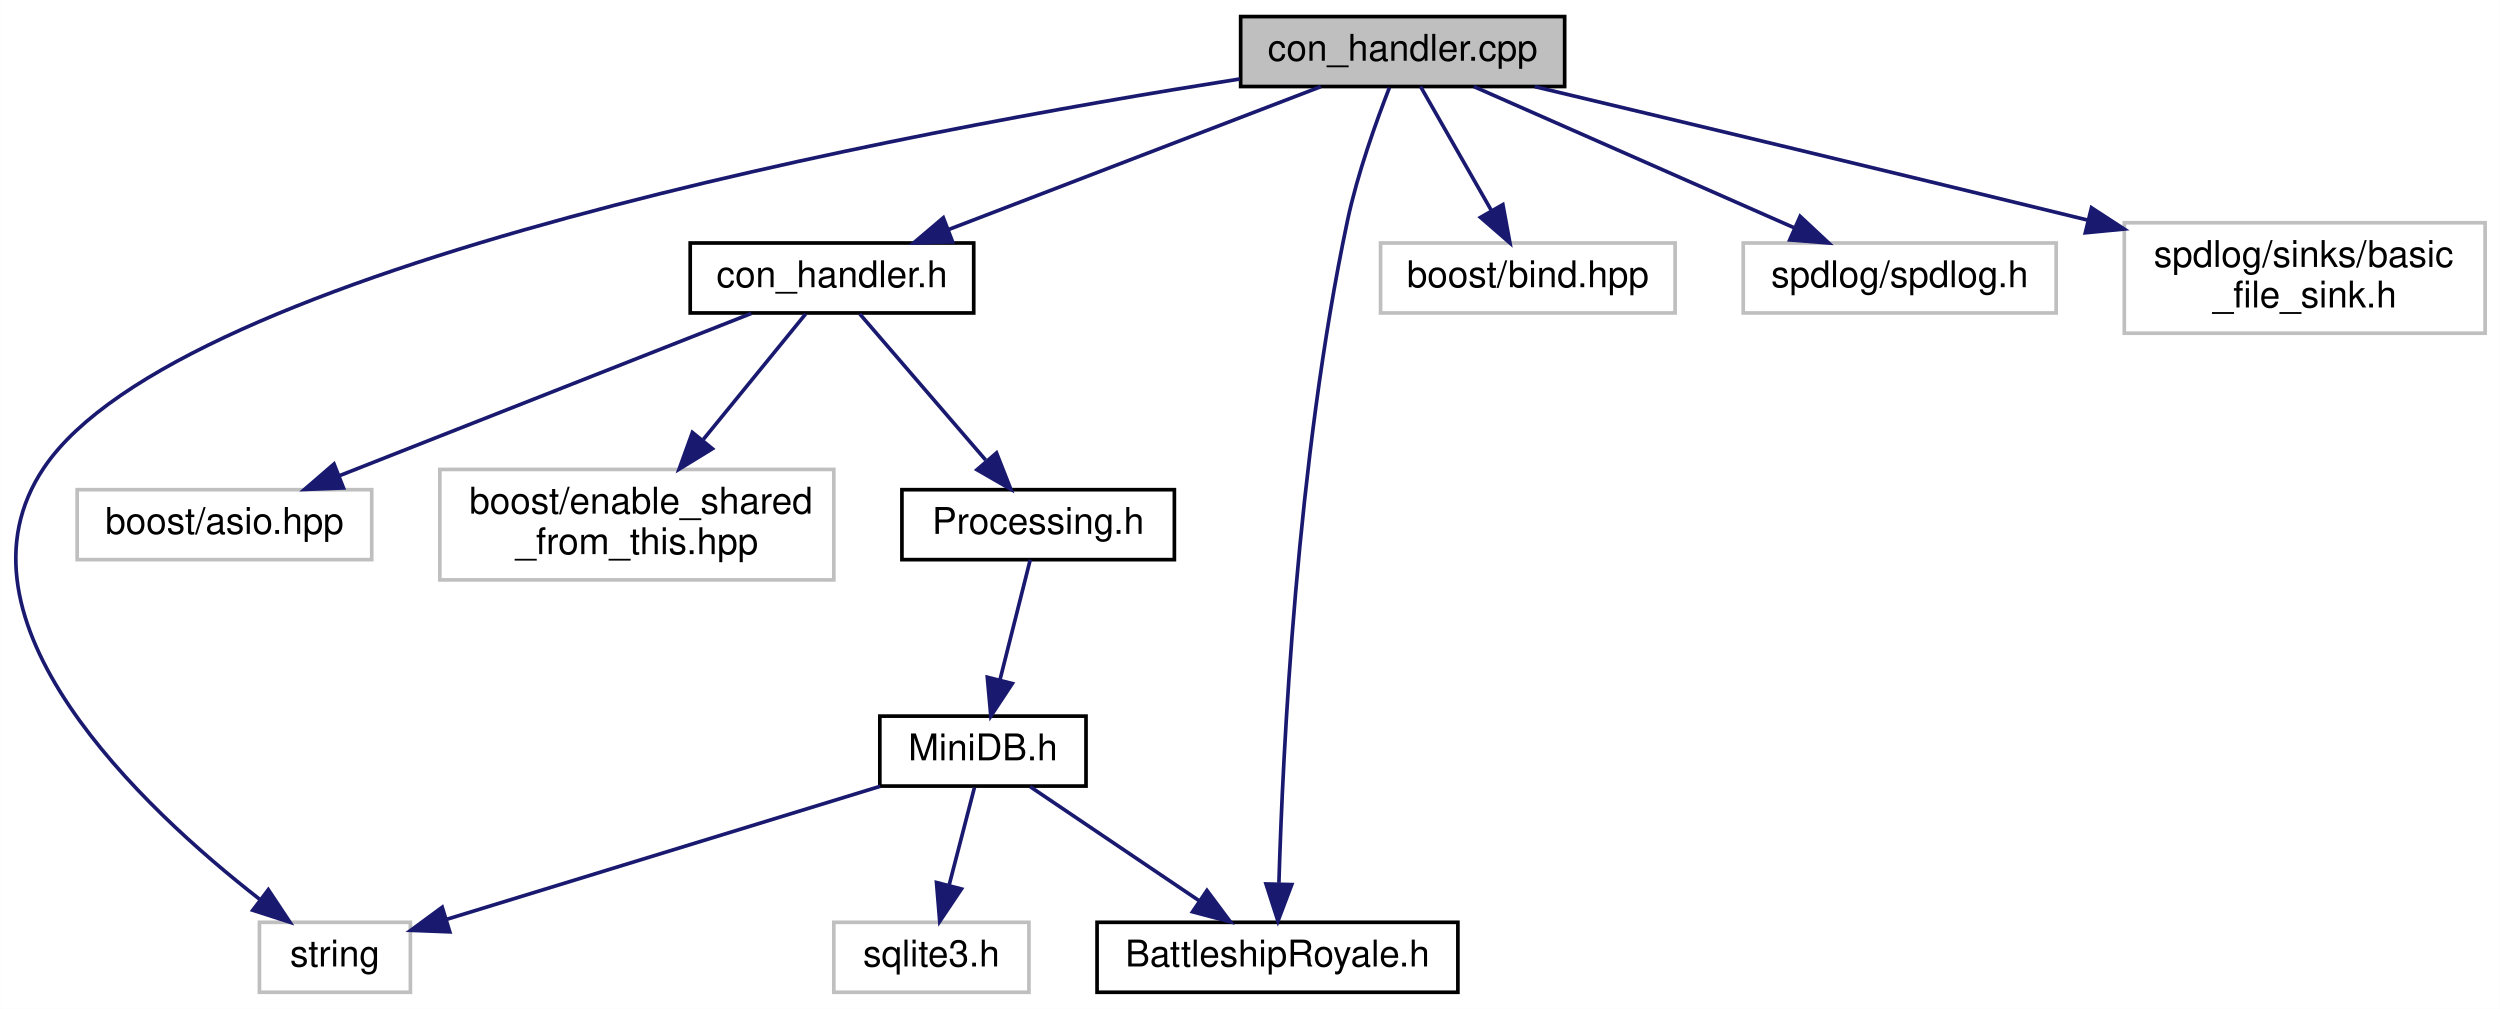
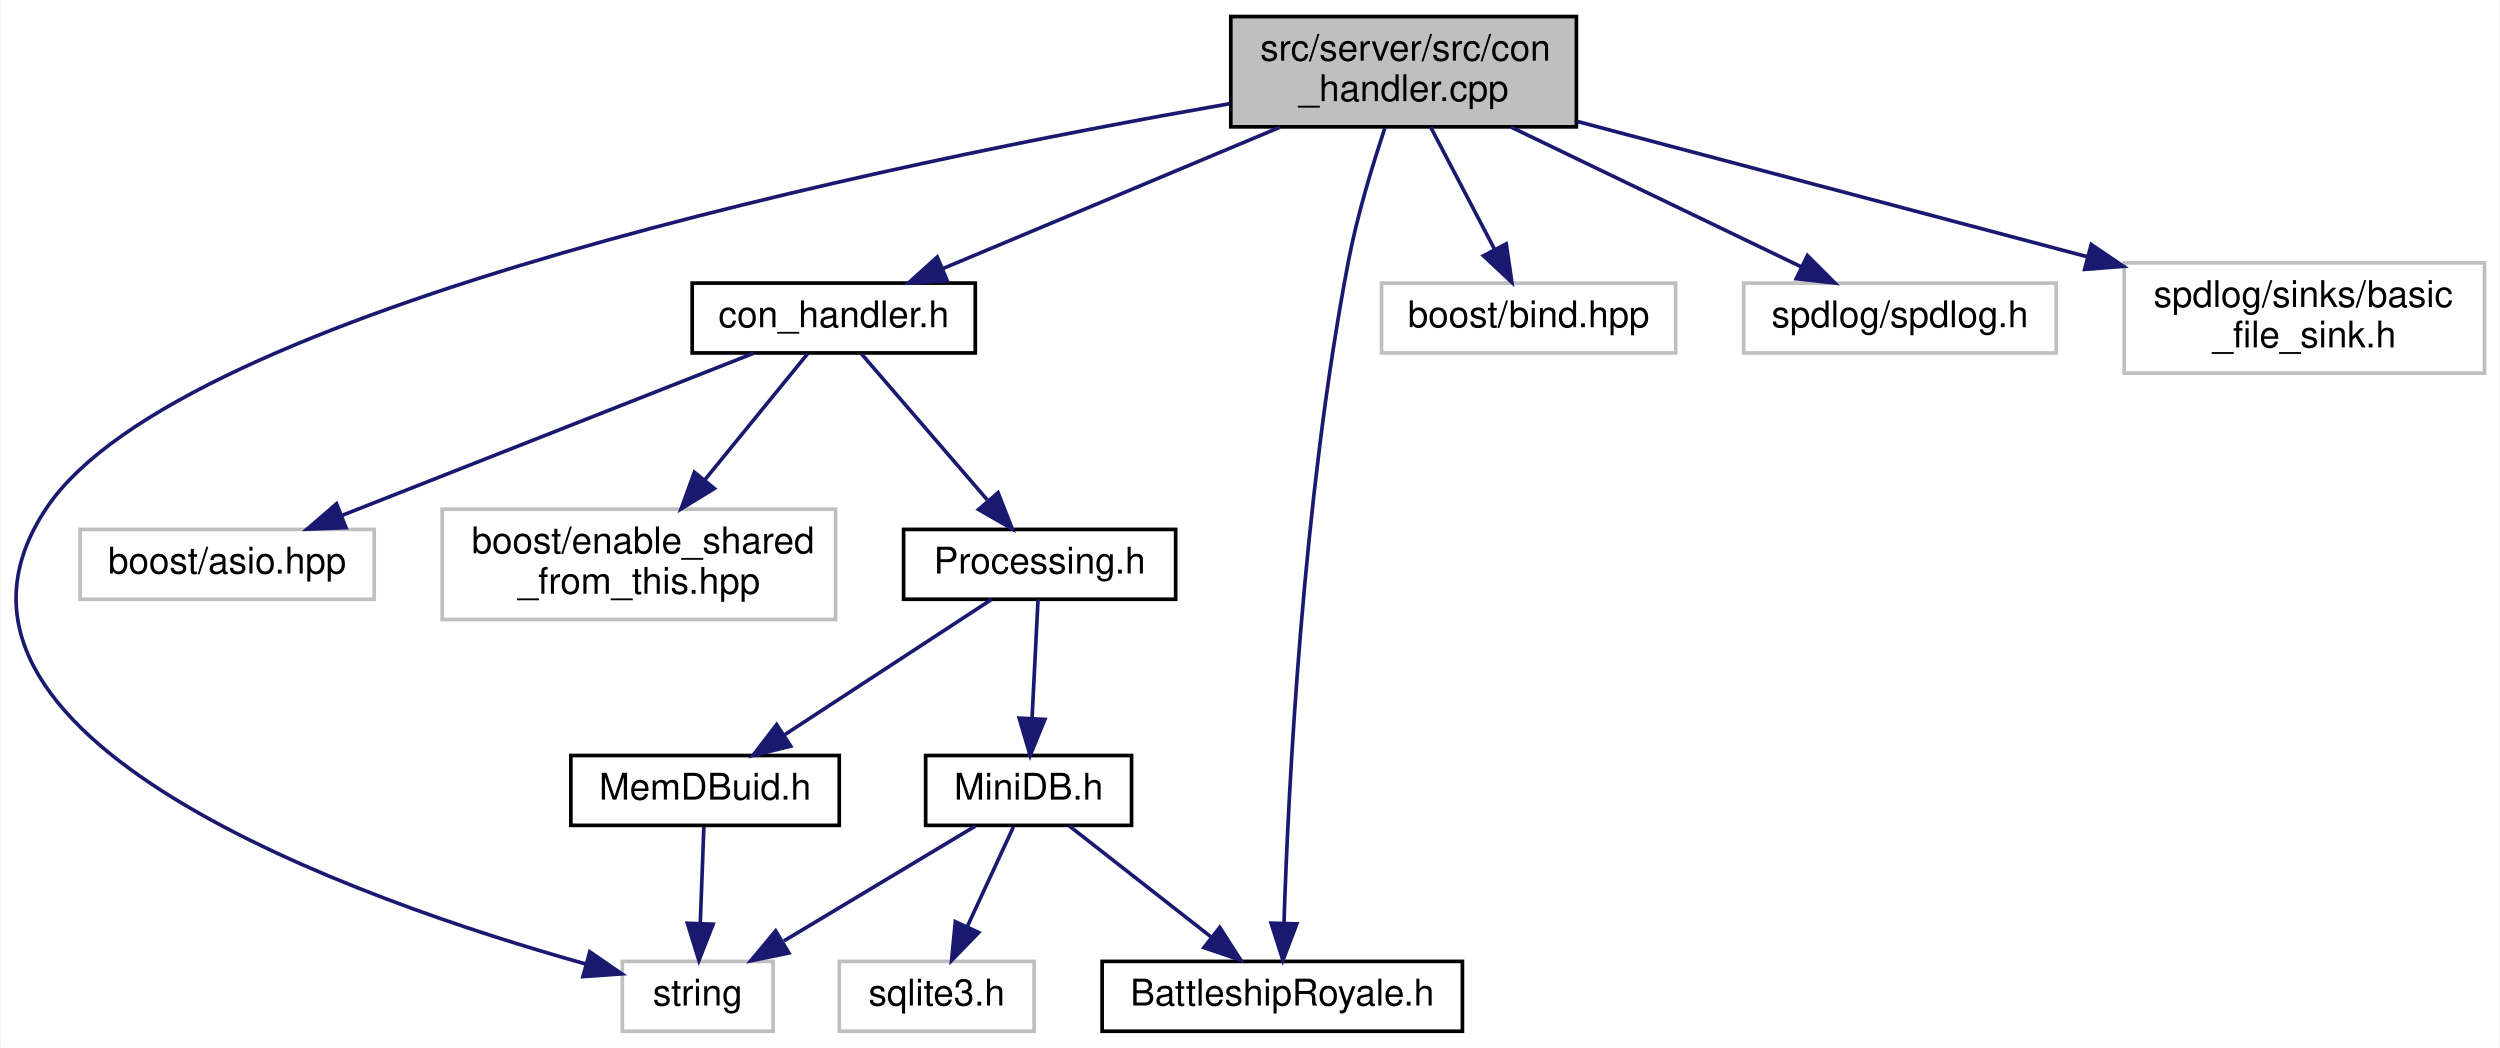
- <svg xmlns="http://www.w3.org/2000/svg" xmlns:xlink="http://www.w3.org/1999/xlink" width="679pt" height="274pt" viewBox="0.00 0.00 678.92 274.00">
-   <g id="graph0" class="graph" transform="scale(1 1) rotate(0) translate(4 270)">
-     <polygon fill="white" stroke="none" points="-4,4 -4,-270 674.921,-270 674.921,4 -4,4" />
+ <svg xmlns="http://www.w3.org/2000/svg" xmlns:xlink="http://www.w3.org/1999/xlink" width="680pt" height="285pt" viewBox="0.00 0.00 679.56 285.00">
+   <g id="graph0" class="graph" transform="scale(1 1) rotate(0) translate(4 281)">
+     <polygon fill="white" stroke="none" points="-4,4 -4,-281 675.558,-281 675.558,4 -4,4" />
    <g id="node1" class="node">
      <g id="a_node1">
        <a xlink:title="handler">
-           <polygon fill="#bfbfbf" stroke="black" points="332.921,-246.5 332.921,-265.5 420.921,-265.5 420.921,-246.5 332.921,-246.5" />
-           <text text-anchor="middle" x="376.921" y="-253.5" font-family="Helvetica,sans-Serif" font-size="10.00">con_handler.cpp</text>
+           <polygon fill="#bfbfbf" stroke="black" points="330.558,-246.5 330.558,-276.5 424.558,-276.5 424.558,-246.5 330.558,-246.5" />
+           <text text-anchor="start" x="338.558" y="-264.5" font-family="Helvetica,sans-Serif" font-size="10.00">src/server/src/con</text>
+           <text text-anchor="middle" x="377.558" y="-253.5" font-family="Helvetica,sans-Serif" font-size="10.00">_handler.cpp</text>
        </a>
      </g>
    </g>
    <g id="node2" class="node">
      <g id="a_node2">
        <a xlink:href="server_2src_2con__handler_8h.html" target="_top" xlink:title="handler">
-           <polygon fill="white" stroke="black" points="183.421,-185 183.421,-204 260.421,-204 260.421,-185 183.421,-185" />
-           <text text-anchor="middle" x="221.921" y="-192" font-family="Helvetica,sans-Serif" font-size="10.00">con_handler.h</text>
+           <polygon fill="white" stroke="black" points="184.058,-185 184.058,-204 261.058,-204 261.058,-185 184.058,-185" />
+           <text text-anchor="middle" x="222.558" y="-192" font-family="Helvetica,sans-Serif" font-size="10.00">con_handler.h</text>
        </a>
      </g>
    </g>
    <g id="edge1" class="edge">
-       <path fill="none" stroke="midnightblue" d="M354.714,-246.475C328.241,-236.313 283.808,-219.256 253.702,-207.7" />
-       <polygon fill="midnightblue" stroke="midnightblue" points="254.678,-204.325 244.088,-204.009 252.169,-210.86 254.678,-204.325" />
+       <path fill="none" stroke="midnightblue" d="M343.925,-246.396C316.608,-234.941 278.45,-218.938 252.251,-207.952" />
+       <polygon fill="midnightblue" stroke="midnightblue" points="253.419,-204.647 242.844,-204.007 250.712,-211.102 253.419,-204.647" />
    </g>
    <g id="node7" class="node">
      <g id="a_node7">
        <a xlink:title=" ">
-           <polygon fill="white" stroke="#bfbfbf" points="66.421,-0.5 66.421,-19.5 107.421,-19.5 107.421,-0.5 66.421,-0.5" />
-           <text text-anchor="middle" x="86.921" y="-7.5" font-family="Helvetica,sans-Serif" font-size="10.00">string</text>
+           <polygon fill="white" stroke="#bfbfbf" points="165.058,-0.5 165.058,-19.5 206.058,-19.5 206.058,-0.5 165.058,-0.5" />
+           <text text-anchor="middle" x="185.558" y="-7.5" font-family="Helvetica,sans-Serif" font-size="10.00">string</text>
+         </a>
+       </g>
+     </g>
+     <g id="edge11" class="edge">
+       <path fill="none" stroke="midnightblue" d="M330.234,-252.798C239.132,-236.867 45.129,-197.199 8.558,-143 -33.703,-80.37 94.03,-35.934 155.047,-18.802" />
+       <polygon fill="midnightblue" stroke="midnightblue" points="156.197,-22.116 164.921,-16.104 154.352,-15.363 156.197,-22.116" />
+     </g>
+     <g id="node9" class="node">
+       <g id="a_node9">
+         <a xlink:href="_battleship_royale_8h.html" target="_top" xlink:title="Заголовочный файл с пространством имён, которое хранит в себе константы.">
+           <polygon fill="white" stroke="black" points="295.558,-0.5 295.558,-19.5 393.558,-19.5 393.558,-0.5 295.558,-0.5" />
+           <text text-anchor="middle" x="344.558" y="-7.5" font-family="Helvetica,sans-Serif" font-size="10.00">BattleshipRoyale.h</text>
+         </a>
+       </g>
+     </g>
+     <g id="edge15" class="edge">
+       <path fill="none" stroke="midnightblue" d="M372.45,-246.104C369.108,-236.102 364.935,-222.396 362.558,-210 350.055,-144.803 346.186,-65.879 345.03,-30.182" />
+       <polygon fill="midnightblue" stroke="midnightblue" points="348.518,-29.711 344.733,-19.815 341.521,-29.911 348.518,-29.711" />
+     </g>
+     <g id="node11" class="node">
+       <g id="a_node11">
+         <a xlink:title=" ">
+           <polygon fill="white" stroke="#bfbfbf" points="371.558,-185 371.558,-204 451.558,-204 451.558,-185 371.558,-185" />
+           <text text-anchor="middle" x="411.558" y="-192" font-family="Helvetica,sans-Serif" font-size="10.00">boost/bind.hpp</text>
+         </a>
+       </g>
+     </g>
+     <g id="edge12" class="edge">
+       <path fill="none" stroke="midnightblue" d="M384.935,-246.396C390.027,-236.662 396.835,-223.646 402.292,-213.214" />
+       <polygon fill="midnightblue" stroke="midnightblue" points="405.476,-214.678 407.01,-204.195 399.274,-211.433 405.476,-214.678" />
+     </g>
+     <g id="node12" class="node">
+       <g id="a_node12">
+         <a xlink:title=" ">
+           <polygon fill="white" stroke="#bfbfbf" points="470.058,-185 470.058,-204 555.058,-204 555.058,-185 470.058,-185" />
+           <text text-anchor="middle" x="512.558" y="-192" font-family="Helvetica,sans-Serif" font-size="10.00">spdlog/spdlog.h</text>
+         </a>
+       </g>
+     </g>
+     <g id="edge13" class="edge">
+       <path fill="none" stroke="midnightblue" d="M406.851,-246.396C430.329,-235.092 463.001,-219.361 485.786,-208.39" />
+       <polygon fill="midnightblue" stroke="midnightblue" points="487.398,-211.499 494.89,-204.007 484.361,-205.192 487.398,-211.499" />
+     </g>
+     <g id="node13" class="node">
+       <g id="a_node13">
+         <a xlink:title=" ">
+           <polygon fill="white" stroke="#bfbfbf" points="573.558,-179.5 573.558,-209.5 671.558,-209.5 671.558,-179.5 573.558,-179.5" />
+           <text text-anchor="start" x="581.558" y="-197.5" font-family="Helvetica,sans-Serif" font-size="10.00">spdlog/sinks/basic</text>
+           <text text-anchor="middle" x="622.558" y="-186.5" font-family="Helvetica,sans-Serif" font-size="10.00">_file_sink.h</text>
+         </a>
+       </g>
+     </g>
+     <g id="edge14" class="edge">
+       <path fill="none" stroke="midnightblue" d="M424.796,-247.967C464.4,-237.46 521.139,-222.407 563.694,-211.117" />
+       <polygon fill="midnightblue" stroke="midnightblue" points="564.597,-214.499 573.365,-208.551 562.802,-207.733 564.597,-214.499" />
+     </g>
+     <g id="node3" class="node">
+       <g id="a_node3">
+         <a xlink:title=" ">
+           <polygon fill="white" stroke="#bfbfbf" points="17.558,-118 17.558,-137 97.558,-137 97.558,-118 17.558,-118" />
+           <text text-anchor="middle" x="57.558" y="-125" font-family="Helvetica,sans-Serif" font-size="10.00">boost/asio.hpp</text>
+         </a>
+       </g>
+     </g>
+     <g id="edge2" class="edge">
+       <path fill="none" stroke="midnightblue" d="M200.647,-184.869C171.968,-173.571 121.517,-153.696 88.828,-140.818" />
+       <polygon fill="midnightblue" stroke="midnightblue" points="89.883,-137.473 79.296,-137.064 87.318,-143.985 89.883,-137.473" />
+     </g>
+     <g id="node4" class="node">
+       <g id="a_node4">
+         <a xlink:title=" ">
+           <polygon fill="white" stroke="#bfbfbf" points="116.058,-112.5 116.058,-142.5 223.058,-142.5 223.058,-112.5 116.058,-112.5" />
+           <text text-anchor="start" x="124.058" y="-130.5" font-family="Helvetica,sans-Serif" font-size="10.00">boost/enable_shared</text>
+           <text text-anchor="middle" x="169.558" y="-119.5" font-family="Helvetica,sans-Serif" font-size="10.00">_from_this.hpp</text>
+         </a>
+       </g>
+     </g>
+     <g id="edge3" class="edge">
+       <path fill="none" stroke="midnightblue" d="M215.41,-184.734C208.316,-176.034 197.154,-162.345 187.62,-150.651" />
+       <polygon fill="midnightblue" stroke="midnightblue" points="190.078,-148.127 181.046,-142.589 184.653,-152.551 190.078,-148.127" />
+     </g>
+     <g id="node5" class="node">
+       <g id="a_node5">
+         <a xlink:href="_processing_8h.html" target="_top" xlink:title="Обработка запросов">
+           <polygon fill="white" stroke="black" points="241.558,-118 241.558,-137 315.558,-137 315.558,-118 241.558,-118" />
+           <text text-anchor="middle" x="278.558" y="-125" font-family="Helvetica,sans-Serif" font-size="10.00">Processing.h</text>
+         </a>
+       </g>
+     </g>
+     <g id="edge4" class="edge">
+       <path fill="none" stroke="midnightblue" d="M230.11,-184.734C238.843,-174.598 253.41,-157.69 264.295,-145.056" />
+       <polygon fill="midnightblue" stroke="midnightblue" points="267.25,-146.988 271.125,-137.127 261.946,-142.419 267.25,-146.988" />
+     </g>
+     <g id="node6" class="node">
+       <g id="a_node6">
+         <a xlink:href="server_2src_2_mini_d_b_8h.html" target="_top" xlink:title="Облегчённый класс для работы с бд">
+           <polygon fill="white" stroke="black" points="247.558,-56.5 247.558,-75.5 303.558,-75.5 303.558,-56.5 247.558,-56.5" />
+           <text text-anchor="middle" x="275.558" y="-63.5" font-family="Helvetica,sans-Serif" font-size="10.00">MiniDB.h</text>
+         </a>
+       </g>
+     </g>
+     <g id="edge5" class="edge">
+       <path fill="none" stroke="midnightblue" d="M278.128,-117.975C277.705,-109.58 277.044,-96.481 276.499,-85.663" />
+       <polygon fill="midnightblue" stroke="midnightblue" points="279.986,-85.32 275.987,-75.509 272.995,-85.673 279.986,-85.32" />
+     </g>
+     <g id="node10" class="node">
+       <g id="a_node10">
+         <a xlink:href="_mem_d_buid_8h.html" target="_top" xlink:title="Облегчённый класс для работы с бд в памяти">
+           <polygon fill="white" stroke="black" points="151.058,-56.5 151.058,-75.5 224.058,-75.5 224.058,-56.5 151.058,-56.5" />
+           <text text-anchor="middle" x="187.558" y="-63.5" font-family="Helvetica,sans-Serif" font-size="10.00">MemDBuid.h</text>
        </a>
      </g>
    </g>
    <g id="edge9" class="edge">
-       <path fill="none" stroke="midnightblue" d="M332.692,-248.552C242.933,-234.427 44.76,-197.594 7.921,-143 -19.934,-101.718 34.704,-50.542 66.439,-25.787" />
-       <polygon fill="midnightblue" stroke="midnightblue" points="68.835,-28.363 74.695,-19.536 64.61,-22.782 68.835,-28.363" />
-     </g>
-     <g id="node9" class="node">
-       <g id="a_node9">
-         <a xlink:href="_battleship_royale_8h.html" target="_top" xlink:title="Заголовочный файл с пространством имён, которое хранит в себе константы.">
-           <polygon fill="white" stroke="black" points="293.921,-0.5 293.921,-19.5 391.921,-19.5 391.921,-0.5 293.921,-0.5" />
-           <text text-anchor="middle" x="342.921" y="-7.5" font-family="Helvetica,sans-Serif" font-size="10.00">BattleshipRoyale.h</text>
-         </a>
-       </g>
-     </g>
-     <g id="edge13" class="edge">
-       <path fill="none" stroke="midnightblue" d="M373.326,-246.2C369.826,-237.246 364.648,-222.891 361.921,-210 348.176,-145.023 344.364,-65.989 343.315,-30.224" />
-       <polygon fill="midnightblue" stroke="midnightblue" points="346.804,-29.745 343.055,-19.836 339.806,-29.92 346.804,-29.745" />
-     </g>
-     <g id="node10" class="node">
-       <g id="a_node10">
-         <a xlink:title=" ">
-           <polygon fill="white" stroke="#bfbfbf" points="370.921,-185 370.921,-204 450.921,-204 450.921,-185 370.921,-185" />
-           <text text-anchor="middle" x="410.921" y="-192" font-family="Helvetica,sans-Serif" font-size="10.00">boost/bind.hpp</text>
-         </a>
-       </g>
-     </g>
-     <g id="edge10" class="edge">
-       <path fill="none" stroke="midnightblue" d="M381.793,-246.475C386.792,-237.727 394.711,-223.869 401.03,-212.809" />
-       <polygon fill="midnightblue" stroke="midnightblue" points="404.137,-214.428 406.059,-204.009 398.059,-210.955 404.137,-214.428" />
-     </g>
-     <g id="node11" class="node">
-       <g id="a_node11">
-         <a xlink:title=" ">
-           <polygon fill="white" stroke="#bfbfbf" points="469.421,-185 469.421,-204 554.421,-204 554.421,-185 469.421,-185" />
-           <text text-anchor="middle" x="511.921" y="-192" font-family="Helvetica,sans-Serif" font-size="10.00">spdlog/spdlog.h</text>
-         </a>
-       </g>
-     </g>
-     <g id="edge11" class="edge">
-       <path fill="none" stroke="midnightblue" d="M396.264,-246.475C419.02,-236.445 457.013,-219.7 483.209,-208.155" />
-       <polygon fill="midnightblue" stroke="midnightblue" points="484.876,-211.245 492.615,-204.009 482.053,-204.839 484.876,-211.245" />
-     </g>
-     <g id="node12" class="node">
-       <g id="a_node12">
-         <a xlink:title=" ">
-           <polygon fill="white" stroke="#bfbfbf" points="572.921,-179.5 572.921,-209.5 670.921,-209.5 670.921,-179.5 572.921,-179.5" />
-           <text text-anchor="start" x="580.921" y="-197.5" font-family="Helvetica,sans-Serif" font-size="10.00">spdlog/sinks/basic</text>
-           <text text-anchor="middle" x="621.921" y="-186.5" font-family="Helvetica,sans-Serif" font-size="10.00">_file_sink.h</text>
-         </a>
-       </g>
-     </g>
-     <g id="edge12" class="edge">
-       <path fill="none" stroke="midnightblue" d="M412.793,-246.467C448.469,-237.959 505.023,-224.412 563.16,-210.176" />
-       <polygon fill="midnightblue" stroke="midnightblue" points="564.002,-213.573 572.881,-207.792 562.335,-206.774 564.002,-213.573" />
-     </g>
-     <g id="node3" class="node">
-       <g id="a_node3">
-         <a xlink:title=" ">
-           <polygon fill="white" stroke="#bfbfbf" points="16.921,-118 16.921,-137 96.921,-137 96.921,-118 16.921,-118" />
-           <text text-anchor="middle" x="56.921" y="-125" font-family="Helvetica,sans-Serif" font-size="10.00">boost/asio.hpp</text>
-         </a>
-       </g>
-     </g>
-     <g id="edge2" class="edge">
-       <path fill="none" stroke="midnightblue" d="M200.011,-184.869C171.331,-173.571 120.881,-153.696 88.191,-140.818" />
-       <polygon fill="midnightblue" stroke="midnightblue" points="89.247,-137.473 78.66,-137.064 86.681,-143.985 89.247,-137.473" />
-     </g>
-     <g id="node4" class="node">
-       <g id="a_node4">
-         <a xlink:title=" ">
-           <polygon fill="white" stroke="#bfbfbf" points="115.421,-112.5 115.421,-142.5 222.421,-142.5 222.421,-112.5 115.421,-112.5" />
-           <text text-anchor="start" x="123.421" y="-130.5" font-family="Helvetica,sans-Serif" font-size="10.00">boost/enable_shared</text>
-           <text text-anchor="middle" x="168.921" y="-119.5" font-family="Helvetica,sans-Serif" font-size="10.00">_from_this.hpp</text>
-         </a>
-       </g>
-     </g>
-     <g id="edge3" class="edge">
-       <path fill="none" stroke="midnightblue" d="M214.774,-184.734C207.68,-176.034 196.518,-162.345 186.983,-150.651" />
-       <polygon fill="midnightblue" stroke="midnightblue" points="189.441,-148.127 180.409,-142.589 184.016,-152.551 189.441,-148.127" />
-     </g>
-     <g id="node5" class="node">
-       <g id="a_node5">
-         <a xlink:href="_processing_8h.html" target="_top" xlink:title="Обработка запросов">
-           <polygon fill="white" stroke="black" points="240.921,-118 240.921,-137 314.921,-137 314.921,-118 240.921,-118" />
-           <text text-anchor="middle" x="277.921" y="-125" font-family="Helvetica,sans-Serif" font-size="10.00">Processing.h</text>
-         </a>
-       </g>
-     </g>
-     <g id="edge4" class="edge">
-       <path fill="none" stroke="midnightblue" d="M229.474,-184.734C238.206,-174.598 252.773,-157.69 263.658,-145.056" />
-       <polygon fill="midnightblue" stroke="midnightblue" points="266.613,-146.988 270.489,-137.127 261.31,-142.419 266.613,-146.988" />
-     </g>
-     <g id="node6" class="node">
-       <g id="a_node6">
-         <a xlink:href="server_2src_2_mini_d_b_8h.html" target="_top" xlink:title="Облегчённый класс для работы с бд">
-           <polygon fill="white" stroke="black" points="234.921,-56.5 234.921,-75.5 290.921,-75.5 290.921,-56.5 234.921,-56.5" />
-           <text text-anchor="middle" x="262.921" y="-63.5" font-family="Helvetica,sans-Serif" font-size="10.00">MiniDB.h</text>
-         </a>
-       </g>
-     </g>
-     <g id="edge5" class="edge">
-       <path fill="none" stroke="midnightblue" d="M275.772,-117.975C273.634,-109.492 270.284,-96.204 267.541,-85.322" />
-       <polygon fill="midnightblue" stroke="midnightblue" points="270.905,-84.35 265.067,-75.509 264.117,-86.061 270.905,-84.35" />
+       <path fill="none" stroke="midnightblue" d="M265.52,-117.975C250.789,-108.343 226.585,-92.517 209.049,-81.052" />
+       <polygon fill="midnightblue" stroke="midnightblue" points="210.857,-78.052 200.572,-75.509 207.026,-83.911 210.857,-78.052" />
    </g>
    <g id="edge6" class="edge">
-       <path fill="none" stroke="midnightblue" d="M235.034,-56.444C202.884,-46.579 150.229,-30.424 117.13,-20.268" />
-       <polygon fill="midnightblue" stroke="midnightblue" points="118.116,-16.91 107.53,-17.323 116.063,-23.602 118.116,-16.91" />
+       <path fill="none" stroke="midnightblue" d="M261.098,-56.324C247.058,-47.9 225.509,-34.971 209.015,-25.074" />
+       <polygon fill="midnightblue" stroke="midnightblue" points="210.358,-21.798 199.982,-19.654 206.756,-27.801 210.358,-21.798" />
    </g>
    <g id="node8" class="node">
      <g id="a_node8">
        <a xlink:title=" ">
-           <polygon fill="white" stroke="#bfbfbf" points="222.421,-0.5 222.421,-19.5 275.421,-19.5 275.421,-0.5 222.421,-0.5" />
-           <text text-anchor="middle" x="248.921" y="-7.5" font-family="Helvetica,sans-Serif" font-size="10.00">sqlite3.h</text>
+           <polygon fill="white" stroke="#bfbfbf" points="224.058,-0.5 224.058,-19.5 277.058,-19.5 277.058,-0.5 224.058,-0.5" />
+           <text text-anchor="middle" x="250.558" y="-7.5" font-family="Helvetica,sans-Serif" font-size="10.00">sqlite3.h</text>
        </a>
      </g>
    </g>
    <g id="edge7" class="edge">
-       <path fill="none" stroke="midnightblue" d="M260.61,-56.083C258.754,-48.927 256.086,-38.635 253.767,-29.691" />
-       <polygon fill="midnightblue" stroke="midnightblue" points="257.088,-28.553 251.19,-19.751 250.312,-30.309 257.088,-28.553" />
+       <path fill="none" stroke="midnightblue" d="M271.43,-56.083C268.044,-48.77 263.142,-38.181 258.939,-29.103" />
+       <polygon fill="midnightblue" stroke="midnightblue" points="261.987,-27.355 254.609,-19.751 255.634,-30.296 261.987,-27.355" />
    </g>
    <g id="edge8" class="edge">
-       <path fill="none" stroke="midnightblue" d="M275.775,-56.324C288.138,-47.979 307.052,-35.212 321.659,-25.352" />
-       <polygon fill="midnightblue" stroke="midnightblue" points="323.77,-28.15 330.1,-19.654 319.853,-22.348 323.77,-28.15" />
+       <path fill="none" stroke="midnightblue" d="M286.644,-56.324C297.044,-48.185 312.819,-35.84 325.279,-26.087" />
+       <polygon fill="midnightblue" stroke="midnightblue" points="327.552,-28.753 333.27,-19.834 323.238,-23.241 327.552,-28.753" />
+     </g>
+     <g id="edge10" class="edge">
+       <path fill="none" stroke="midnightblue" d="M187.228,-56.083C186.966,-49.006 186.59,-38.861 186.261,-29.986" />
+       <polygon fill="midnightblue" stroke="midnightblue" points="189.75,-29.615 185.882,-19.751 182.755,-29.874 189.75,-29.615" />
    </g>
  </g>
</svg>
